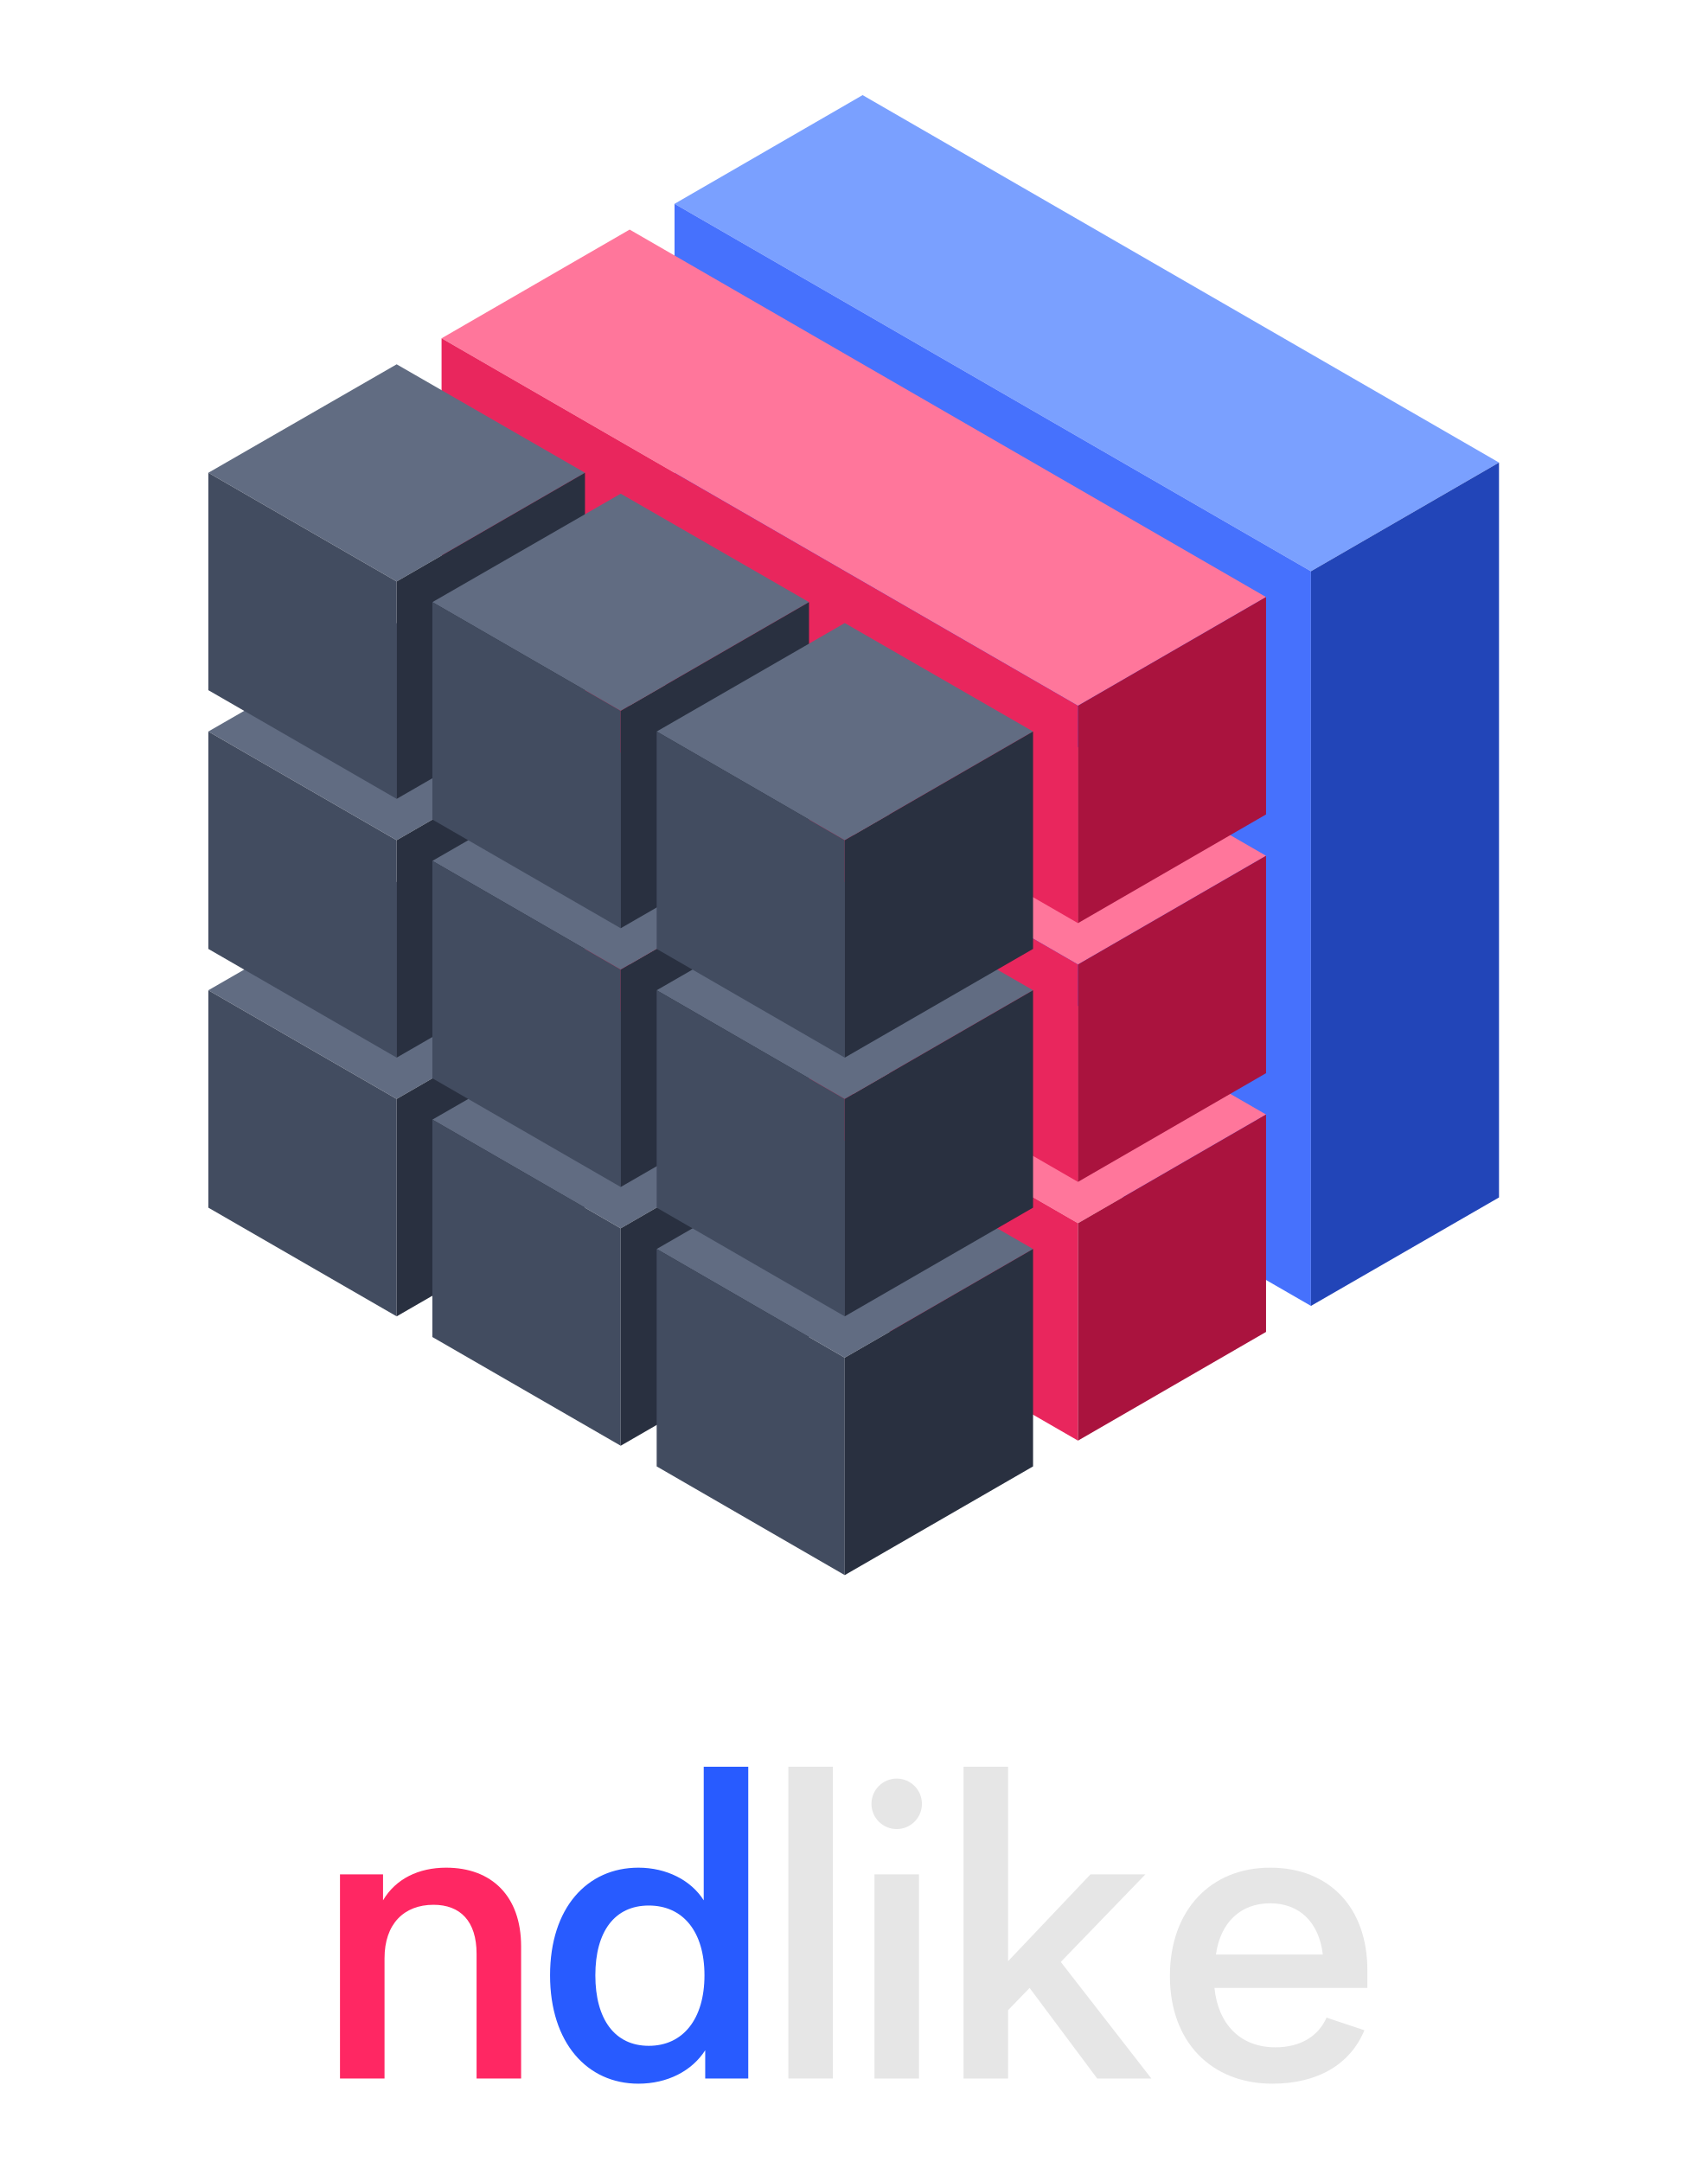
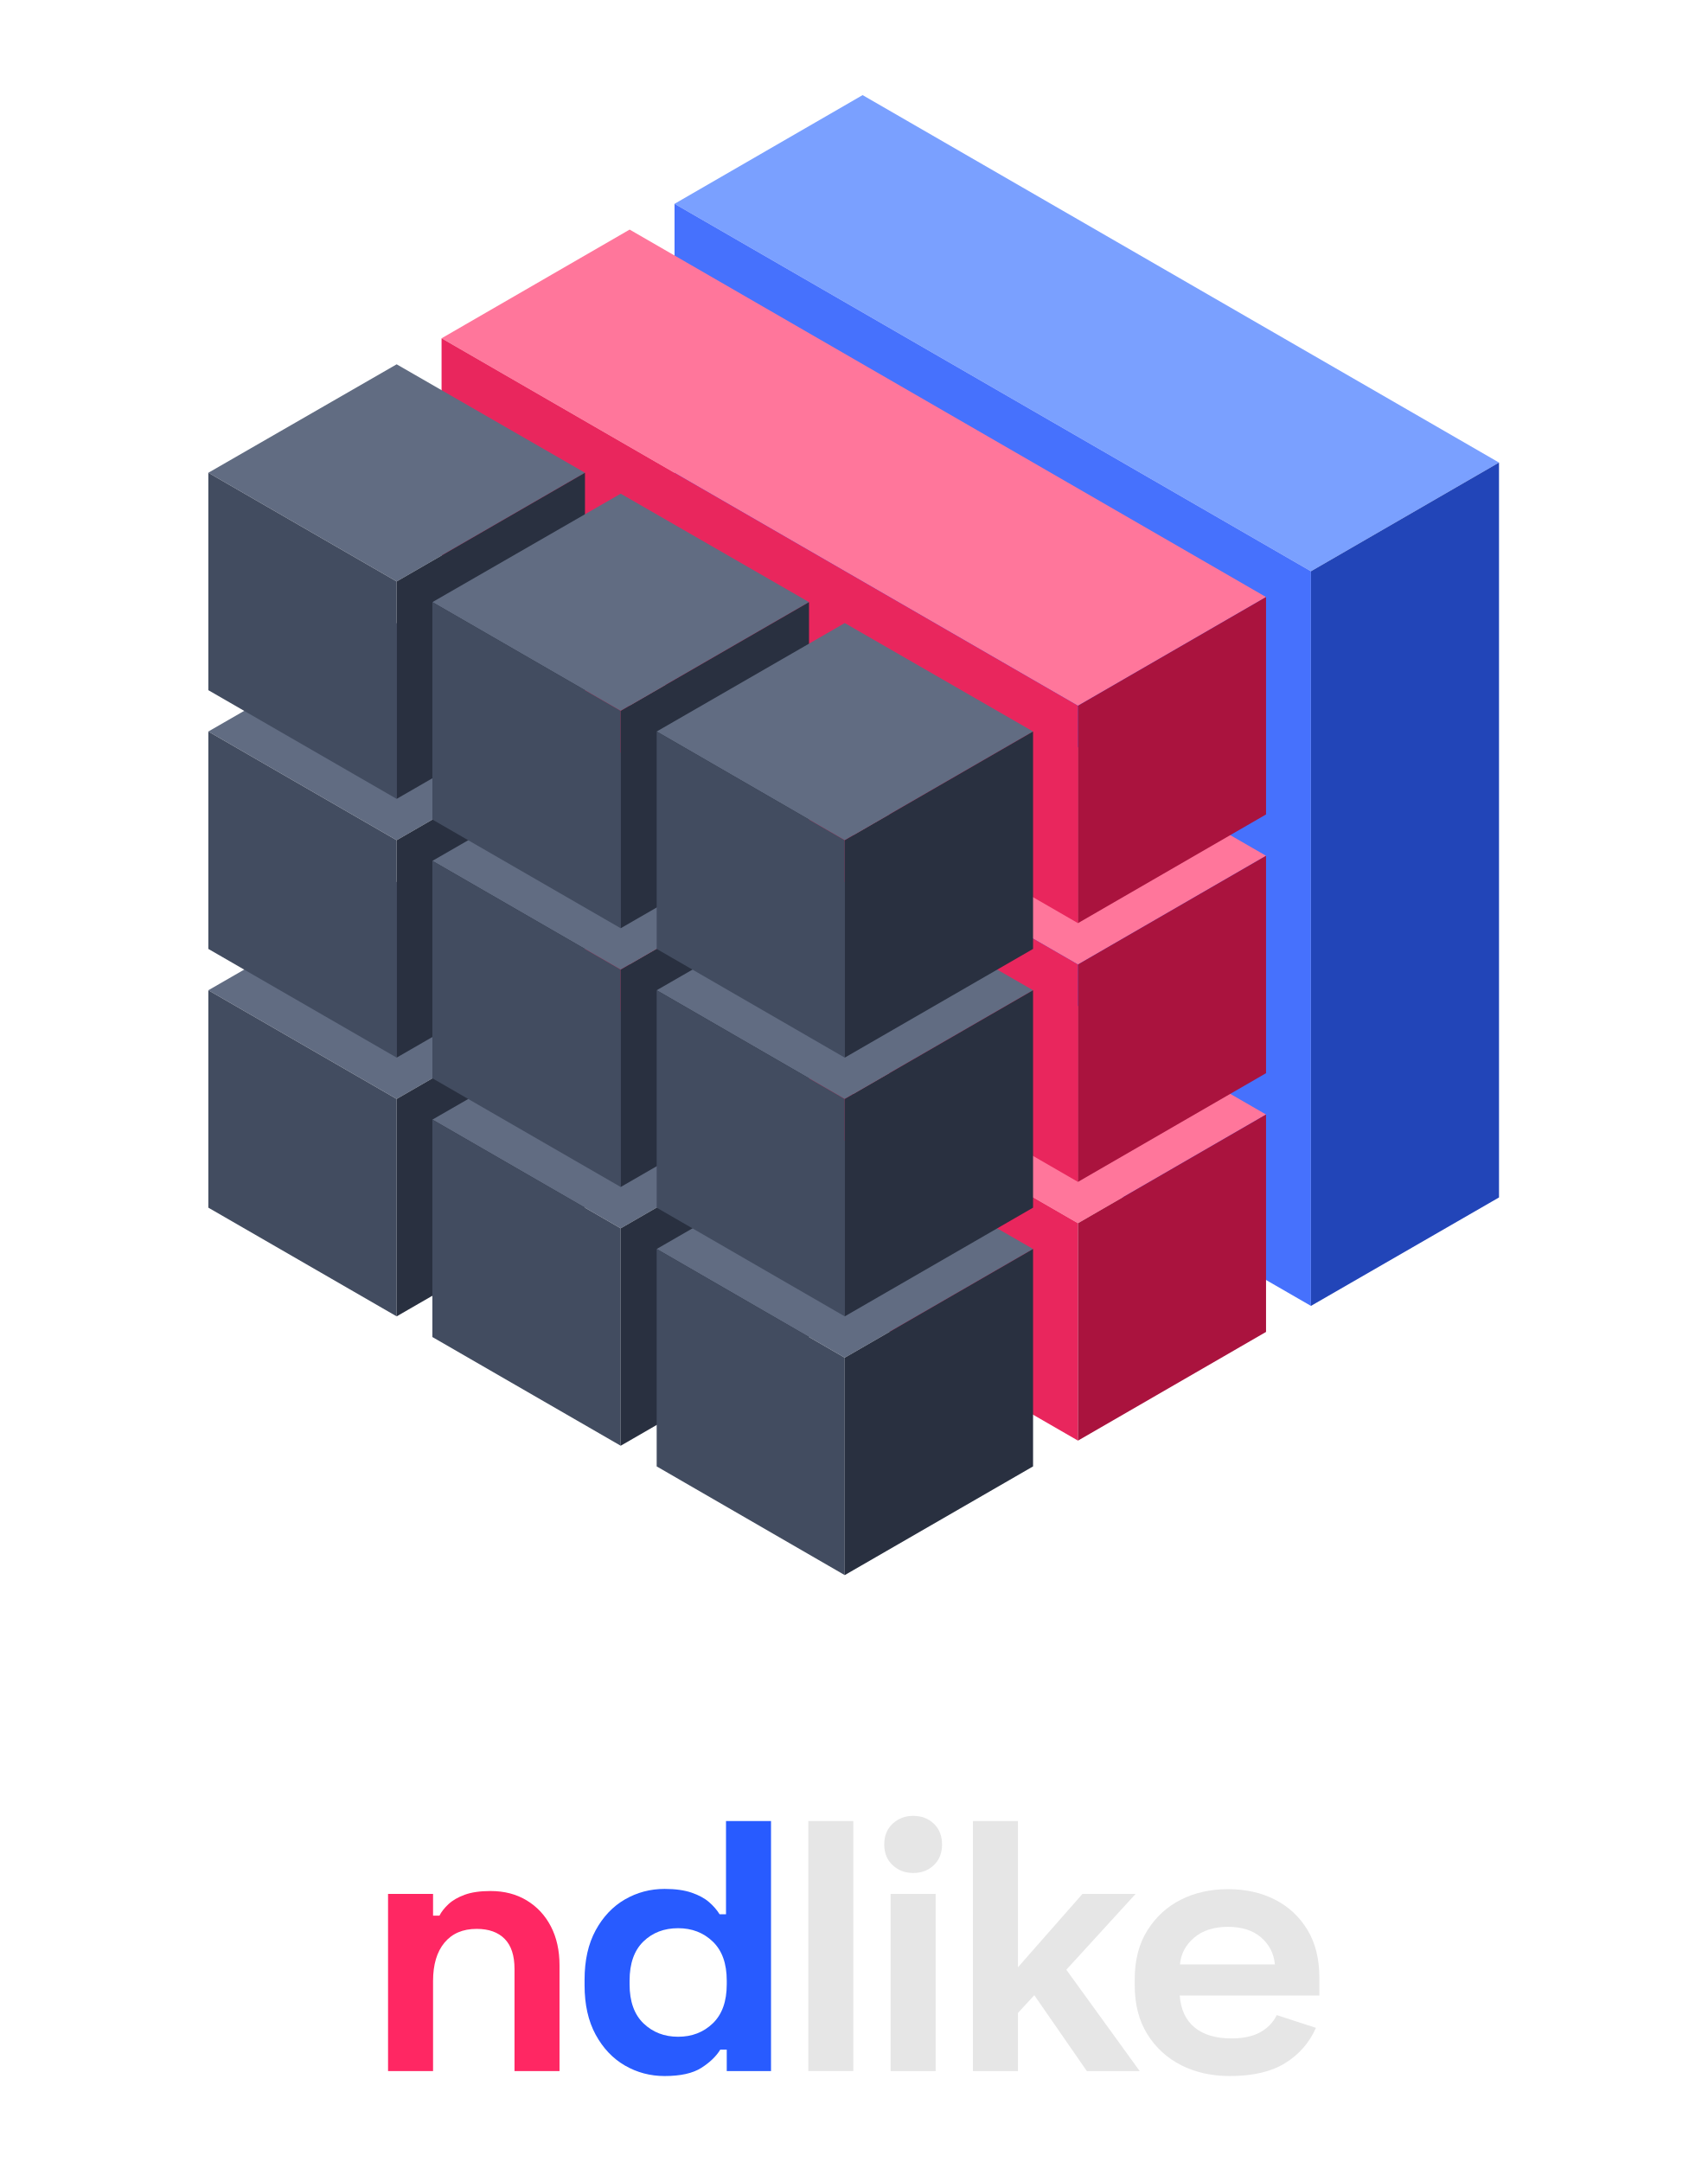
<svg xmlns="http://www.w3.org/2000/svg" viewBox="0 0 184 233" width="184" height="233" role="img" aria-label="ndlike">
  <g transform="translate(4 2) scale(2.75)">
    <polygon points="32.35,3.00 57.29,17.40 49.92,21.66 24.98,7.26" fill="#7aa0ff" />
    <polygon points="24.98,7.26 49.92,21.66 49.92,50.45 24.98,36.06" fill="#4671fd" />
    <polygon points="57.29,17.40 49.92,21.66 49.92,50.45 57.29,46.20" fill="#2245b8" />
    <polygon points="23.22,28.55 48.16,42.95 40.79,47.21 15.85,32.81" fill="#ff769b" />
    <polygon points="15.85,32.81 40.79,47.21 40.79,55.73 15.85,41.33" fill="#e9265d" />
    <polygon points="48.16,42.95 40.79,47.21 40.79,55.73 48.16,51.47" fill="#aa133e" />
    <polygon points="23.22,18.41 48.16,32.81 40.79,37.07 15.85,22.67" fill="#ff769b" />
    <polygon points="15.85,22.67 40.79,37.07 40.79,45.59 15.85,31.19" fill="#e9265d" />
    <polygon points="48.16,32.81 40.79,37.07 40.79,45.59 48.16,41.33" fill="#aa133e" />
    <polygon points="23.22,8.27 48.16,22.67 40.79,26.93 15.85,12.53" fill="#ff769b" />
    <polygon points="15.85,12.53 40.79,26.93 40.79,35.45 15.85,21.05" fill="#e9265d" />
    <polygon points="48.16,22.67 40.79,26.93 40.79,35.45 48.16,31.19" fill="#aa133e" />
    <polygon points="14.09,33.83 21.47,38.08 14.09,42.34 6.71,38.08" fill="#616c82" />
    <polygon points="6.71,38.08 14.09,42.34 14.09,50.86 6.71,46.60" fill="#424c60" />
    <polygon points="21.47,38.08 14.09,42.34 14.09,50.86 21.47,46.60" fill="#293040" />
    <polygon points="22.87,38.90 30.25,43.15 22.87,47.41 15.49,43.15" fill="#616c82" />
    <polygon points="15.49,43.15 22.87,47.41 22.87,55.93 15.49,51.67" fill="#424c60" />
    <polygon points="30.25,43.15 22.87,47.41 22.87,55.93 30.25,51.67" fill="#293040" />
    <polygon points="31.65,43.97 39.03,48.22 31.65,52.48 24.28,48.22" fill="#616c82" />
    <polygon points="24.28,48.22 31.65,52.48 31.65,61.00 24.28,56.74" fill="#424c60" />
    <polygon points="39.03,48.22 31.65,52.48 31.65,61.00 39.03,56.74" fill="#293040" />
    <polygon points="14.09,23.69 21.47,27.94 14.09,32.20 6.71,27.94" fill="#616c82" />
    <polygon points="6.71,27.94 14.09,32.20 14.09,40.72 6.71,36.46" fill="#424c60" />
    <polygon points="21.47,27.94 14.09,32.20 14.09,40.72 21.47,36.46" fill="#293040" />
    <polygon points="22.87,28.76 30.25,33.01 22.87,37.27 15.49,33.01" fill="#616c82" />
    <polygon points="15.49,33.01 22.87,37.27 22.87,45.79 15.49,41.53" fill="#424c60" />
    <polygon points="30.25,33.01 22.87,37.27 22.87,45.79 30.25,41.53" fill="#293040" />
    <polygon points="31.65,33.83 39.03,38.08 31.65,42.34 24.28,38.08" fill="#616c82" />
    <polygon points="24.28,38.08 31.65,42.34 31.65,50.86 24.28,46.60" fill="#424c60" />
    <polygon points="39.03,38.08 31.65,42.34 31.65,50.86 39.03,46.60" fill="#293040" />
    <polygon points="14.09,13.55 21.47,17.80 14.09,22.06 6.71,17.80" fill="#616c82" />
    <polygon points="6.71,17.80 14.09,22.06 14.09,30.58 6.71,26.32" fill="#424c60" />
    <polygon points="21.47,17.80 14.09,22.06 14.09,30.58 21.47,26.32" fill="#293040" />
    <polygon points="22.87,18.62 30.25,22.87 22.87,27.13 15.49,22.87" fill="#616c82" />
    <polygon points="15.49,22.87 22.87,27.13 22.87,35.65 15.49,31.39" fill="#424c60" />
    <polygon points="30.25,22.87 22.87,27.13 22.87,35.65 30.25,31.39" fill="#293040" />
    <polygon points="31.65,23.69 39.03,27.94 31.65,32.20 24.28,27.94" fill="#616c82" />
    <polygon points="24.28,27.94 31.65,32.20 31.65,40.72 24.28,36.46" fill="#424c60" />
    <polygon points="39.03,27.94 31.65,32.20 31.65,40.72 39.03,36.46" fill="#293040" />
  </g>
-   <g transform="translate(36.64 185.6) scale(0.8)">
-     <path d="M 0 48 V 20.5 H 5.8 V 24.0 C 7.5 21.1 10.6 19.6 14.3 19.6 C 20.4 19.6 24.4 23.4 24.4 30.2 V 48 H 18.4 V 31.2 C 18.4 26.8 16.2 24.6 12.6 24.6 C 8.6 24.6 6.0 27.2 6.0 31.8 V 48 Z" fill="#ff2763" />
-     <path d="M 49.0 6 H 55.0 V 48 H 49.2 V 44.2 C 47.4 47.0 44.1 48.7 40.2 48.7 C 33.3 48.7 28.3 43.2 28.3 34.1 C 28.3 25.0 33.3 19.6 40.2 19.6 C 44.0 19.6 47.3 21.3 49.0 24.0 Z M 41.6 24.7 C 37.0 24.7 34.4 28.2 34.4 34.1 C 34.4 40.0 37.0 43.6 41.6 43.6 C 46.2 43.6 49.1 40.0 49.1 34.1 C 49.1 28.2 46.2 24.7 41.6 24.7 Z" fill="#285bff" fill-rule="evenodd" />
-     <path d="M 60.4 6 H 66.4 V 48 H 60.4 Z" fill="#E6E6E6" />
-     <path d="M 72.0 20.5 H 78.0 V 48 H 72.0 Z M 75.0 7.6 A 3.4 3.4 0 1 1 74.99 7.6 Z" fill="#E6E6E6" />
-     <path d="M 84.0 6 H 90.0 V 32.2 L 101.1 20.5 H 108.5 L 97.1 32.3 L 109.3 48 H 102.0 L 92.9 35.8 L 90.0 38.8 V 48 H 84.0 Z" fill="#E6E6E6" />
-     <path d="M 125.6 48.7 C 117.4 48.7 111.8 43.1 111.8 34.2 C 111.8 25.3 117.3 19.6 125.3 19.6 C 133.3 19.6 138.4 25.0 138.4 33.4 V 35.8 H 117.8 C 118.3 40.7 121.3 43.8 126.0 43.8 C 129.4 43.8 131.8 42.3 132.9 39.8 L 138.0 41.5 C 136.1 46.1 131.7 48.7 125.6 48.7 Z M 125.3 24.4 C 121.3 24.4 118.6 27.0 118.0 31.3 H 132.4 C 131.9 27.0 129.3 24.4 125.3 24.4 Z" fill="#E6E6E6" fill-rule="evenodd" />
+   <g transform="translate(41.82 191.04) scale(0.67)">
+     <path d="M 0 48 V 19.50 H 7.24 V 23.00 H 8.27 Q 8.73 22.08 9.71 21.16 Q 10.69 20.24 12.33 19.64 Q 13.96 19.04 16.49 19.04 Q 19.82 19.04 22.32 20.56 Q 24.82 22.08 26.20 24.75 Q 27.58 27.42 27.58 30.99 V 48 H 20.34 V 31.56 Q 20.34 28.34 18.76 26.74 Q 17.18 25.13 14.25 25.13 Q 10.92 25.13 9.08 27.34 Q 7.24 29.55 7.24 33.52 V 48 Z" fill="#ff2763" />
+     <path d="M 44.48 48.8 Q 48.33 48.8 50.4 47.48 Q 52.46 46.16 53.44 44.55 L 54.48 44.55 L 54.48 48.0 L 61.6 48.0 L 61.6 7.78 L 54.36 7.78 L 54.36 22.78 L 53.33 22.78 Q 52.69 21.74 51.63 20.82 Q 50.57 19.9 48.82 19.3 Q 47.06 18.7 44.48 18.7 Q 41.03 18.7 38.1 20.39 Q 35.17 22.09 33.39 25.36 Q 31.61 28.64 31.61 33.29 L 31.61 34.21 Q 31.61 38.86 33.39 42.14 Q 35.17 45.41 38.1 47.11 Q 41.03 48.8 44.48 48.8 Z M 46.66 42.48 Q 43.33 42.48 41.09 40.33 Q 38.85 38.17 38.85 34.04 L 38.85 33.46 Q 38.85 29.33 41.06 27.17 Q 43.27 25.02 46.66 25.02 Q 49.99 25.02 52.23 27.17 Q 54.48 29.33 54.48 33.46 L 54.48 34.04 Q 54.48 38.17 52.23 40.33 Q 49.99 42.48 46.66 42.48 Z" fill="#285bff" fill-rule="evenodd" />
+     <path d="M 67.60 7.78 H 74.84 V 48.00 H 67.60 Z" fill="#E6E6E6" />
+     <path d="M 80.84 19.50 H 88.08 V 48.00 H 80.84 Z M 84.46 6.95 Q 86.47 6.95 87.79 8.21 Q 89.11 9.48 89.11 11.55 Q 89.11 13.62 87.79 14.88 Q 86.47 16.14 84.46 16.14 Q 82.51 16.14 81.16 14.88 Q 79.81 13.62 79.81 11.55 Q 79.81 9.48 81.16 8.21 Q 82.51 6.95 84.46 6.95 Z" fill="#E6E6E6" />
+     <path d="M 94.08 7.78 H 101.32 V 31.30 L 111.70 19.50 H 120.25 L 109.10 31.70 L 120.90 48.00 H 112.40 L 103.95 35.80 L 101.32 38.65 V 48.00 H 94.08 Z" fill="#E6E6E6" />
+     <path d="M 135.40 48.80 Q 131.05 48.80 127.62 47.08 Q 124.20 45.36 122.15 42.10 Q 120.10 38.84 120.10 34.18 V 33.26 Q 120.10 28.60 122.15 25.35 Q 124.20 22.10 127.55 20.42 Q 130.90 18.74 135.10 18.74 Q 139.35 18.74 142.65 20.42 Q 145.95 22.10 147.88 25.28 Q 149.80 28.45 149.80 32.95 V 35.85 H 127.34 Q 127.60 39.25 129.75 41.00 Q 131.90 42.75 135.65 42.75 Q 138.45 42.75 140.25 41.78 Q 142.05 40.80 142.95 39.00 L 149.25 41.05 Q 147.65 44.65 144.30 46.72 Q 140.95 48.80 135.40 48.80 Z M 135.10 24.80 Q 131.70 24.80 129.65 26.55 Q 127.60 28.30 127.38 30.85 H 142.65 Q 142.40 28.20 140.42 26.50 Q 138.45 24.80 135.10 24.80 Z" fill="#E6E6E6" fill-rule="evenodd" />
  </g>
</svg>
